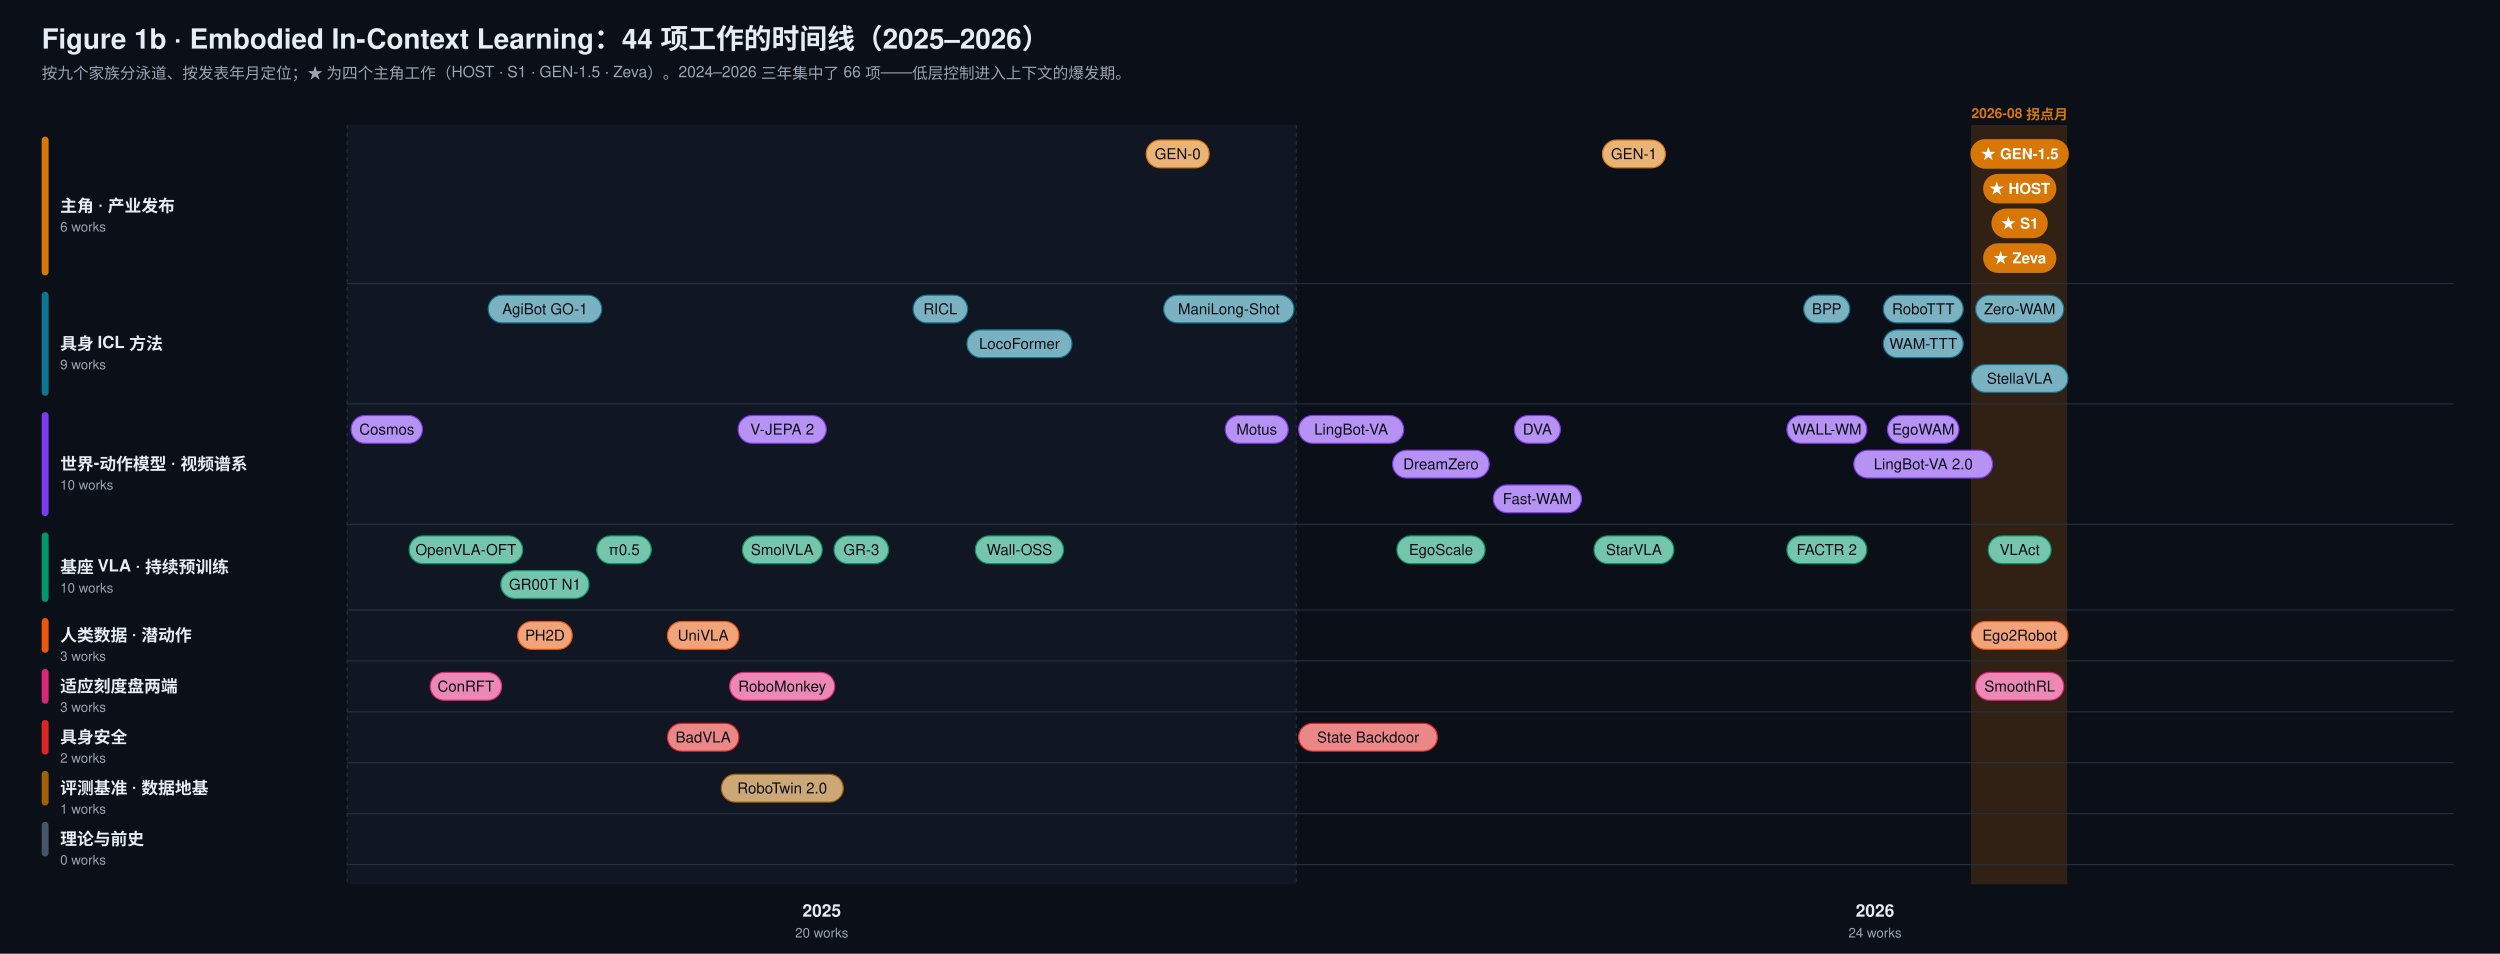
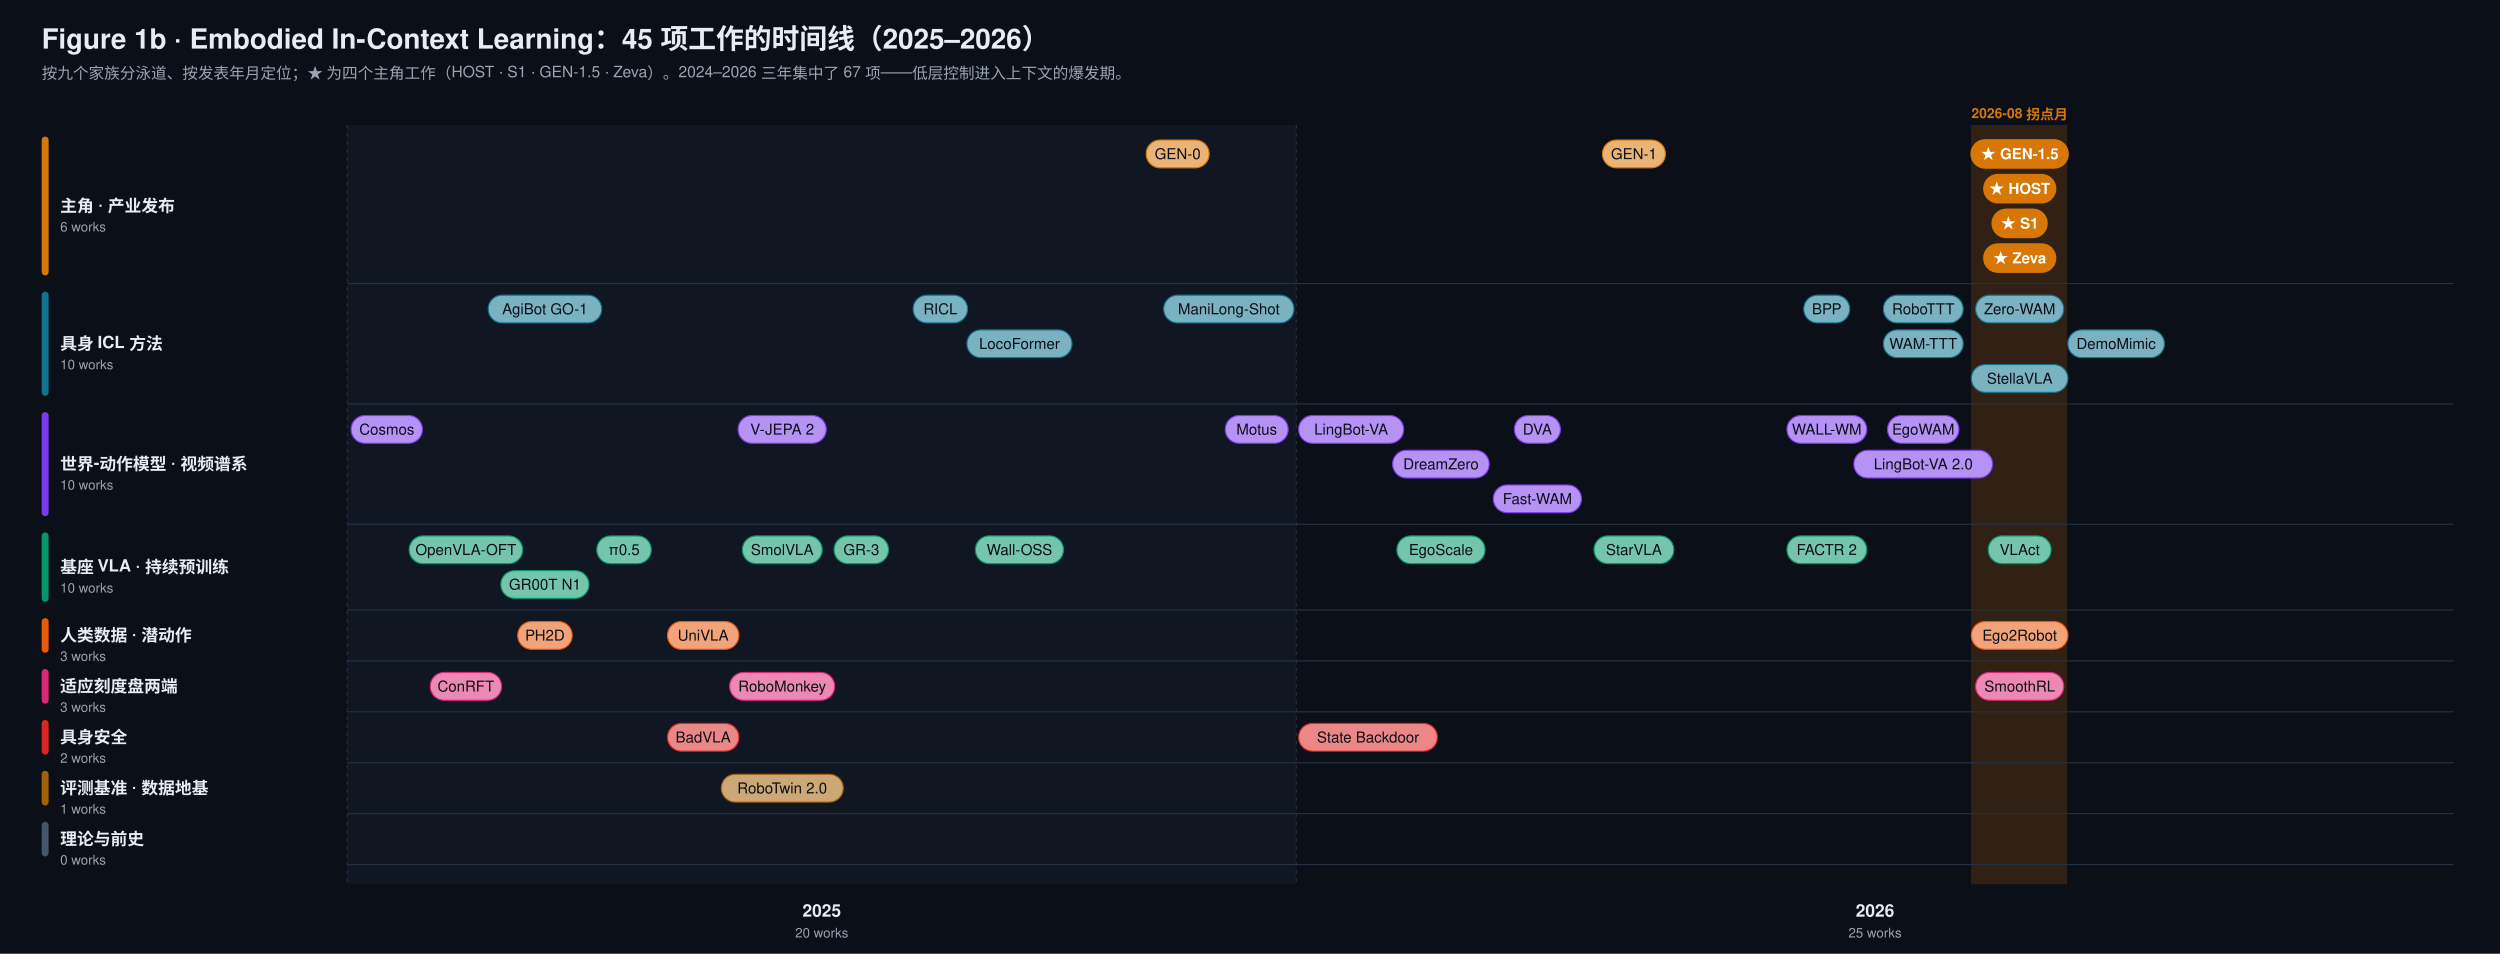
<svg xmlns="http://www.w3.org/2000/svg" width="2160" height="824" viewBox="0 0 2160 824" font-family="-apple-system,Helvetica,Arial,'PingFang SC','Noto Sans CJK SC',sans-serif">
  <rect width="2160" height="824" fill="#0b0f17" />
-   <text x="36" y="42" font-size="24" font-weight="700" fill="#e6edf3">Figure 1b · Embodied In-Context Learning：44 项工作的时间线（2025–2026）</text>
-   <text x="36" y="68" font-size="13.5" fill="#9aa4b2">按九个家族分泳道、按发表年月定位；★ 为四个主角工作（HOST · S1 · GEN-1.5 · Zeva）。2024–2026 三年集中了 66 项——低层控制进入上下文的爆发期。</text>
+   <text x="36" y="42" font-size="24" font-weight="700" fill="#e6edf3">Figure 1b · Embodied In-Context Learning：45 项工作的时间线（2025–2026）</text>
+   <text x="36" y="68" font-size="13.5" fill="#9aa4b2">按九个家族分泳道、按发表年月定位；★ 为四个主角工作（HOST · S1 · GEN-1.5 · Zeva）。2024–2026 三年集中了 67 项——低层控制进入上下文的爆发期。</text>
  <rect x="300" y="108" width="820" height="656" fill="#101722" />
  <line x1="300" y1="108" x2="300" y2="766" stroke="#243040" stroke-dasharray="3 4" />
  <text x="710" y="792" font-size="15" font-weight="700" text-anchor="middle" fill="#e6edf3">2025</text>
  <text x="710" y="810" font-size="11.5" text-anchor="middle" fill="#9aa4b2">20 works</text>
  <line x1="1120" y1="108" x2="1120" y2="766" stroke="#243040" stroke-dasharray="3 4" />
  <text x="1620" y="792" font-size="15" font-weight="700" text-anchor="middle" fill="#e6edf3">2026</text>
-   <text x="1620" y="810" font-size="11.5" text-anchor="middle" fill="#9aa4b2">24 works</text>
+   <text x="1620" y="810" font-size="11.5" text-anchor="middle" fill="#9aa4b2">25 works</text>
  <rect x="1703" y="108" width="83" height="656" fill="#d97706" opacity="0.18" />
  <text x="1745" y="102" font-size="12" font-weight="700" text-anchor="middle" fill="#d97706">2026-08 拐点月</text>
  <line x1="300" y1="245" x2="2120" y2="245" stroke="#243040" />
  <rect x="36" y="118" width="6" height="120" rx="3" fill="#d97706" />
  <text x="52" y="183.0" font-size="14.5" font-weight="700" fill="#e6edf3">主角 · 产业发布</text>
  <text x="52" y="200.0" font-size="11.5" fill="#9aa4b2">6 works</text>
  <rect x="990.3" y="121.0" width="54.4" height="24" rx="12" fill="#eab476" stroke="#d97706" stroke-width="1" />
  <text x="1017.5" y="137.5" font-size="13" text-anchor="middle" fill="#0b0f17">GEN-0</text>
  <rect x="1384.5" y="121.0" width="54.4" height="24" rx="12" fill="#eab476" stroke="#d97706" stroke-width="1" />
  <text x="1411.7" y="137.5" font-size="13" text-anchor="middle" fill="#0b0f17">GEN-1</text>
  <rect x="1703.2" y="121.0" width="83.5" height="24" rx="12" fill="#d97706" stroke="#d97706" stroke-width="1.6" />
  <text x="1745.0" y="137.5" font-size="13" text-anchor="middle" fill="#ffffff" font-weight="700">★ GEN-1.5</text>
  <rect x="1714.2" y="151.0" width="61.7" height="24" rx="12" fill="#d97706" stroke="#d97706" stroke-width="1.6" />
  <text x="1745.0" y="167.5" font-size="13" text-anchor="middle" fill="#ffffff" font-weight="700">★ HOST</text>
  <rect x="1721.4" y="181.0" width="47.1" height="24" rx="12" fill="#d97706" stroke="#d97706" stroke-width="1.6" />
  <text x="1745.0" y="197.5" font-size="13" text-anchor="middle" fill="#ffffff" font-weight="700">★ S1</text>
  <rect x="1714.2" y="211.0" width="61.7" height="24" rx="12" fill="#d97706" stroke="#d97706" stroke-width="1.6" />
  <text x="1745.0" y="227.5" font-size="13" text-anchor="middle" fill="#ffffff" font-weight="700">★ Zeva</text>
  <line x1="300" y1="349" x2="2120" y2="349" stroke="#243040" />
  <rect x="36" y="252" width="6" height="90" rx="3" fill="#0e7490" />
  <text x="52" y="302.0" font-size="14.5" font-weight="700" fill="#e6edf3">具身 ICL 方法</text>
-   <text x="52" y="319.0" font-size="11.5" fill="#9aa4b2">9 works</text>
+   <text x="52" y="319.0" font-size="11.5" fill="#9aa4b2">10 works</text>
  <rect x="421.8" y="255.0" width="98.1" height="24" rx="12" fill="#7ab2c1" stroke="#0e7490" stroke-width="1" />
  <text x="470.8" y="271.5" font-size="13" text-anchor="middle" fill="#0b0f17">AgiBot GO-1</text>
  <rect x="788.9" y="255.0" width="47.1" height="24" rx="12" fill="#7ab2c1" stroke="#0e7490" stroke-width="1" />
  <text x="812.5" y="271.5" font-size="13" text-anchor="middle" fill="#0b0f17">RICL</text>
  <rect x="835.4" y="285.0" width="90.8" height="24" rx="12" fill="#7ab2c1" stroke="#0e7490" stroke-width="1" />
  <text x="880.8" y="301.5" font-size="13" text-anchor="middle" fill="#0b0f17">LocoFormer</text>
  <rect x="1005.4" y="255.0" width="112.6" height="24" rx="12" fill="#7ab2c1" stroke="#0e7490" stroke-width="1" />
  <text x="1061.7" y="271.5" font-size="13" text-anchor="middle" fill="#0b0f17">ManiLong-Shot</text>
  <rect x="1558.4" y="255.0" width="39.8" height="24" rx="12" fill="#7ab2c1" stroke="#0e7490" stroke-width="1" />
  <text x="1578.3" y="271.5" font-size="13" text-anchor="middle" fill="#0b0f17">BPP</text>
  <rect x="1627.2" y="255.0" width="69.0" height="24" rx="12" fill="#7ab2c1" stroke="#0e7490" stroke-width="1" />
  <text x="1661.7" y="271.5" font-size="13" text-anchor="middle" fill="#0b0f17">RoboTTT</text>
  <rect x="1627.2" y="285.0" width="69.0" height="24" rx="12" fill="#7ab2c1" stroke="#0e7490" stroke-width="1" />
  <text x="1661.7" y="301.5" font-size="13" text-anchor="middle" fill="#0b0f17">WAM-TTT</text>
  <rect x="1703.2" y="315.0" width="83.5" height="24" rx="12" fill="#7ab2c1" stroke="#0e7490" stroke-width="1" />
  <text x="1745.0" y="331.5" font-size="13" text-anchor="middle" fill="#0b0f17">StellaVLA</text>
  <rect x="1706.9" y="255.0" width="76.2" height="24" rx="12" fill="#7ab2c1" stroke="#0e7490" stroke-width="1" />
  <text x="1745.0" y="271.5" font-size="13" text-anchor="middle" fill="#0b0f17">Zero-WAM</text>
+   <rect x="1786.6" y="285.0" width="83.5" height="24" rx="12" fill="#7ab2c1" stroke="#0e7490" stroke-width="1" />
+   <text x="1828.3" y="301.5" font-size="13" text-anchor="middle" fill="#0b0f17">DemoMimic</text>
  <line x1="300" y1="453" x2="2120" y2="453" stroke="#243040" />
  <rect x="36" y="356" width="6" height="90" rx="3" fill="#7c3aed" />
  <text x="52" y="406.0" font-size="14.5" font-weight="700" fill="#e6edf3">世界-动作模型 · 视频谱系</text>
  <text x="52" y="423.0" font-size="11.5" fill="#9aa4b2">10 works</text>
  <rect x="303.3" y="359.0" width="61.7" height="24" rx="12" fill="#b692f5" stroke="#7c3aed" stroke-width="1" />
  <text x="334.2" y="375.5" font-size="13" text-anchor="middle" fill="#0b0f17">Cosmos</text>
  <rect x="637.7" y="359.0" width="76.2" height="24" rx="12" fill="#b692f5" stroke="#7c3aed" stroke-width="1" />
  <text x="675.8" y="375.5" font-size="13" text-anchor="middle" fill="#0b0f17">V-JEPA 2</text>
  <rect x="1058.6" y="359.0" width="54.4" height="24" rx="12" fill="#b692f5" stroke="#7c3aed" stroke-width="1" />
  <text x="1085.8" y="375.5" font-size="13" text-anchor="middle" fill="#0b0f17">Motus</text>
  <rect x="1122.0" y="359.0" width="90.8" height="24" rx="12" fill="#b692f5" stroke="#7c3aed" stroke-width="1" />
  <text x="1167.4" y="375.5" font-size="13" text-anchor="middle" fill="#0b0f17">LingBot-VA</text>
  <rect x="1203.2" y="389.0" width="83.5" height="24" rx="12" fill="#b692f5" stroke="#7c3aed" stroke-width="1" />
  <text x="1245.0" y="405.5" font-size="13" text-anchor="middle" fill="#0b0f17">DreamZero</text>
  <rect x="1308.4" y="359.0" width="39.8" height="24" rx="12" fill="#b692f5" stroke="#7c3aed" stroke-width="1" />
  <text x="1328.3" y="375.5" font-size="13" text-anchor="middle" fill="#0b0f17">DVA</text>
  <rect x="1290.2" y="419.0" width="76.2" height="24" rx="12" fill="#b692f5" stroke="#7c3aed" stroke-width="1" />
  <text x="1328.3" y="435.5" font-size="13" text-anchor="middle" fill="#0b0f17">Fast-WAM</text>
  <rect x="1543.9" y="359.0" width="69.0" height="24" rx="12" fill="#b692f5" stroke="#7c3aed" stroke-width="1" />
  <text x="1578.3" y="375.5" font-size="13" text-anchor="middle" fill="#0b0f17">WALL-WM</text>
  <rect x="1630.8" y="359.0" width="61.7" height="24" rx="12" fill="#b692f5" stroke="#7c3aed" stroke-width="1" />
  <text x="1661.7" y="375.5" font-size="13" text-anchor="middle" fill="#0b0f17">EgoWAM</text>
  <rect x="1601.7" y="389.0" width="119.9" height="24" rx="12" fill="#b692f5" stroke="#7c3aed" stroke-width="1" />
  <text x="1661.7" y="405.5" font-size="13" text-anchor="middle" fill="#0b0f17">LingBot-VA 2.0</text>
  <line x1="300" y1="527" x2="2120" y2="527" stroke="#243040" />
  <rect x="36" y="460" width="6" height="60" rx="3" fill="#059669" />
  <text x="52" y="495.0" font-size="14.5" font-weight="700" fill="#e6edf3">基座 VLA · 持续预训练</text>
  <text x="52" y="512.0" font-size="11.5" fill="#9aa4b2">10 works</text>
  <rect x="353.5" y="463.0" width="98.1" height="24" rx="12" fill="#75c5ac" stroke="#059669" stroke-width="1" />
  <text x="402.5" y="479.5" font-size="13" text-anchor="middle" fill="#0b0f17">OpenVLA-OFT</text>
  <rect x="432.7" y="493.0" width="76.2" height="24" rx="12" fill="#75c5ac" stroke="#059669" stroke-width="1" />
  <text x="470.8" y="509.5" font-size="13" text-anchor="middle" fill="#0b0f17">GR00T N1</text>
  <rect x="515.6" y="463.0" width="47.1" height="24" rx="12" fill="#75c5ac" stroke="#059669" stroke-width="1" />
  <text x="539.2" y="479.5" font-size="13" text-anchor="middle" fill="#0b0f17">π0.5</text>
  <rect x="641.4" y="463.0" width="69.0" height="24" rx="12" fill="#75c5ac" stroke="#059669" stroke-width="1" />
  <text x="675.8" y="479.5" font-size="13" text-anchor="middle" fill="#0b0f17">SmolVLA</text>
  <rect x="720.6" y="463.0" width="47.1" height="24" rx="12" fill="#75c5ac" stroke="#059669" stroke-width="1" />
  <text x="744.2" y="479.5" font-size="13" text-anchor="middle" fill="#0b0f17">GR-3</text>
  <rect x="842.7" y="463.0" width="76.2" height="24" rx="12" fill="#75c5ac" stroke="#059669" stroke-width="1" />
  <text x="880.8" y="479.5" font-size="13" text-anchor="middle" fill="#0b0f17">Wall-OSS</text>
  <rect x="1206.9" y="463.0" width="76.2" height="24" rx="12" fill="#75c5ac" stroke="#059669" stroke-width="1" />
  <text x="1245.0" y="479.5" font-size="13" text-anchor="middle" fill="#0b0f17">EgoScale</text>
  <rect x="1377.2" y="463.0" width="69.0" height="24" rx="12" fill="#75c5ac" stroke="#059669" stroke-width="1" />
  <text x="1411.7" y="479.5" font-size="13" text-anchor="middle" fill="#0b0f17">StarVLA</text>
  <rect x="1543.9" y="463.0" width="69.0" height="24" rx="12" fill="#75c5ac" stroke="#059669" stroke-width="1" />
  <text x="1578.3" y="479.5" font-size="13" text-anchor="middle" fill="#0b0f17">FACTR 2</text>
  <rect x="1717.8" y="463.0" width="54.4" height="24" rx="12" fill="#75c5ac" stroke="#059669" stroke-width="1" />
  <text x="1745.0" y="479.5" font-size="13" text-anchor="middle" fill="#0b0f17">VLAct</text>
  <line x1="300" y1="571" x2="2120" y2="571" stroke="#243040" />
  <rect x="36" y="534" width="6" height="30" rx="3" fill="#ea580c" />
  <text x="52" y="554.0" font-size="14.5" font-weight="700" fill="#e6edf3">人类数据 · 潜动作</text>
  <text x="52" y="571.0" font-size="11.5" fill="#9aa4b2">3 works</text>
  <rect x="447.3" y="537.0" width="47.1" height="24" rx="12" fill="#f3a379" stroke="#ea580c" stroke-width="1" />
  <text x="470.8" y="553.5" font-size="13" text-anchor="middle" fill="#0b0f17">PH2D</text>
  <rect x="576.7" y="537.0" width="61.7" height="24" rx="12" fill="#f3a379" stroke="#ea580c" stroke-width="1" />
  <text x="607.5" y="553.5" font-size="13" text-anchor="middle" fill="#0b0f17">UniVLA</text>
  <rect x="1703.2" y="537.0" width="83.5" height="24" rx="12" fill="#f3a379" stroke="#ea580c" stroke-width="1" />
  <text x="1745.0" y="553.5" font-size="13" text-anchor="middle" fill="#0b0f17">Ego2Robot</text>
  <line x1="300" y1="615" x2="2120" y2="615" stroke="#243040" />
  <rect x="36" y="578" width="6" height="30" rx="3" fill="#db2777" />
  <text x="52" y="598.0" font-size="14.5" font-weight="700" fill="#e6edf3">适应刻度盘两端</text>
  <text x="52" y="615.0" font-size="11.5" fill="#9aa4b2">3 works</text>
  <rect x="371.7" y="581.0" width="61.7" height="24" rx="12" fill="#eb88b4" stroke="#db2777" stroke-width="1" />
  <text x="402.5" y="597.5" font-size="13" text-anchor="middle" fill="#0b0f17">ConRFT</text>
  <rect x="630.4" y="581.0" width="90.8" height="24" rx="12" fill="#eb88b4" stroke="#db2777" stroke-width="1" />
  <text x="675.8" y="597.5" font-size="13" text-anchor="middle" fill="#0b0f17">RoboMonkey</text>
  <rect x="1706.9" y="581.0" width="76.2" height="24" rx="12" fill="#eb88b4" stroke="#db2777" stroke-width="1" />
  <text x="1745.0" y="597.5" font-size="13" text-anchor="middle" fill="#0b0f17">SmoothRL</text>
  <line x1="300" y1="659" x2="2120" y2="659" stroke="#243040" />
  <rect x="36" y="622" width="6" height="30" rx="3" fill="#dc2626" />
  <text x="52" y="642.0" font-size="14.5" font-weight="700" fill="#e6edf3">具身安全</text>
  <text x="52" y="659.0" font-size="11.5" fill="#9aa4b2">2 works</text>
  <rect x="576.7" y="625.0" width="61.7" height="24" rx="12" fill="#eb8787" stroke="#dc2626" stroke-width="1" />
  <text x="607.5" y="641.5" font-size="13" text-anchor="middle" fill="#0b0f17">BadVLA</text>
  <rect x="1122.0" y="625.0" width="119.9" height="24" rx="12" fill="#eb8787" stroke="#dc2626" stroke-width="1" />
  <text x="1182.0" y="641.5" font-size="13" text-anchor="middle" fill="#0b0f17">State Backdoor</text>
  <line x1="300" y1="703" x2="2120" y2="703" stroke="#243040" />
  <rect x="36" y="666" width="6" height="30" rx="3" fill="#a16207" />
  <text x="52" y="686.0" font-size="14.5" font-weight="700" fill="#e6edf3">评测基准 · 数据地基</text>
  <text x="52" y="703.0" font-size="11.5" fill="#9aa4b2">1 works</text>
  <rect x="623.2" y="669.0" width="105.4" height="24" rx="12" fill="#cba876" stroke="#a16207" stroke-width="1" />
  <text x="675.8" y="685.5" font-size="13" text-anchor="middle" fill="#0b0f17">RoboTwin 2.0</text>
  <line x1="300" y1="747" x2="2120" y2="747" stroke="#243040" />
  <rect x="36" y="710" width="6" height="30" rx="3" fill="#475569" />
  <text x="52" y="730.0" font-size="14.5" font-weight="700" fill="#e6edf3">理论与前史</text>
  <text x="52" y="747.0" font-size="11.5" fill="#9aa4b2">0 works</text>
</svg>
